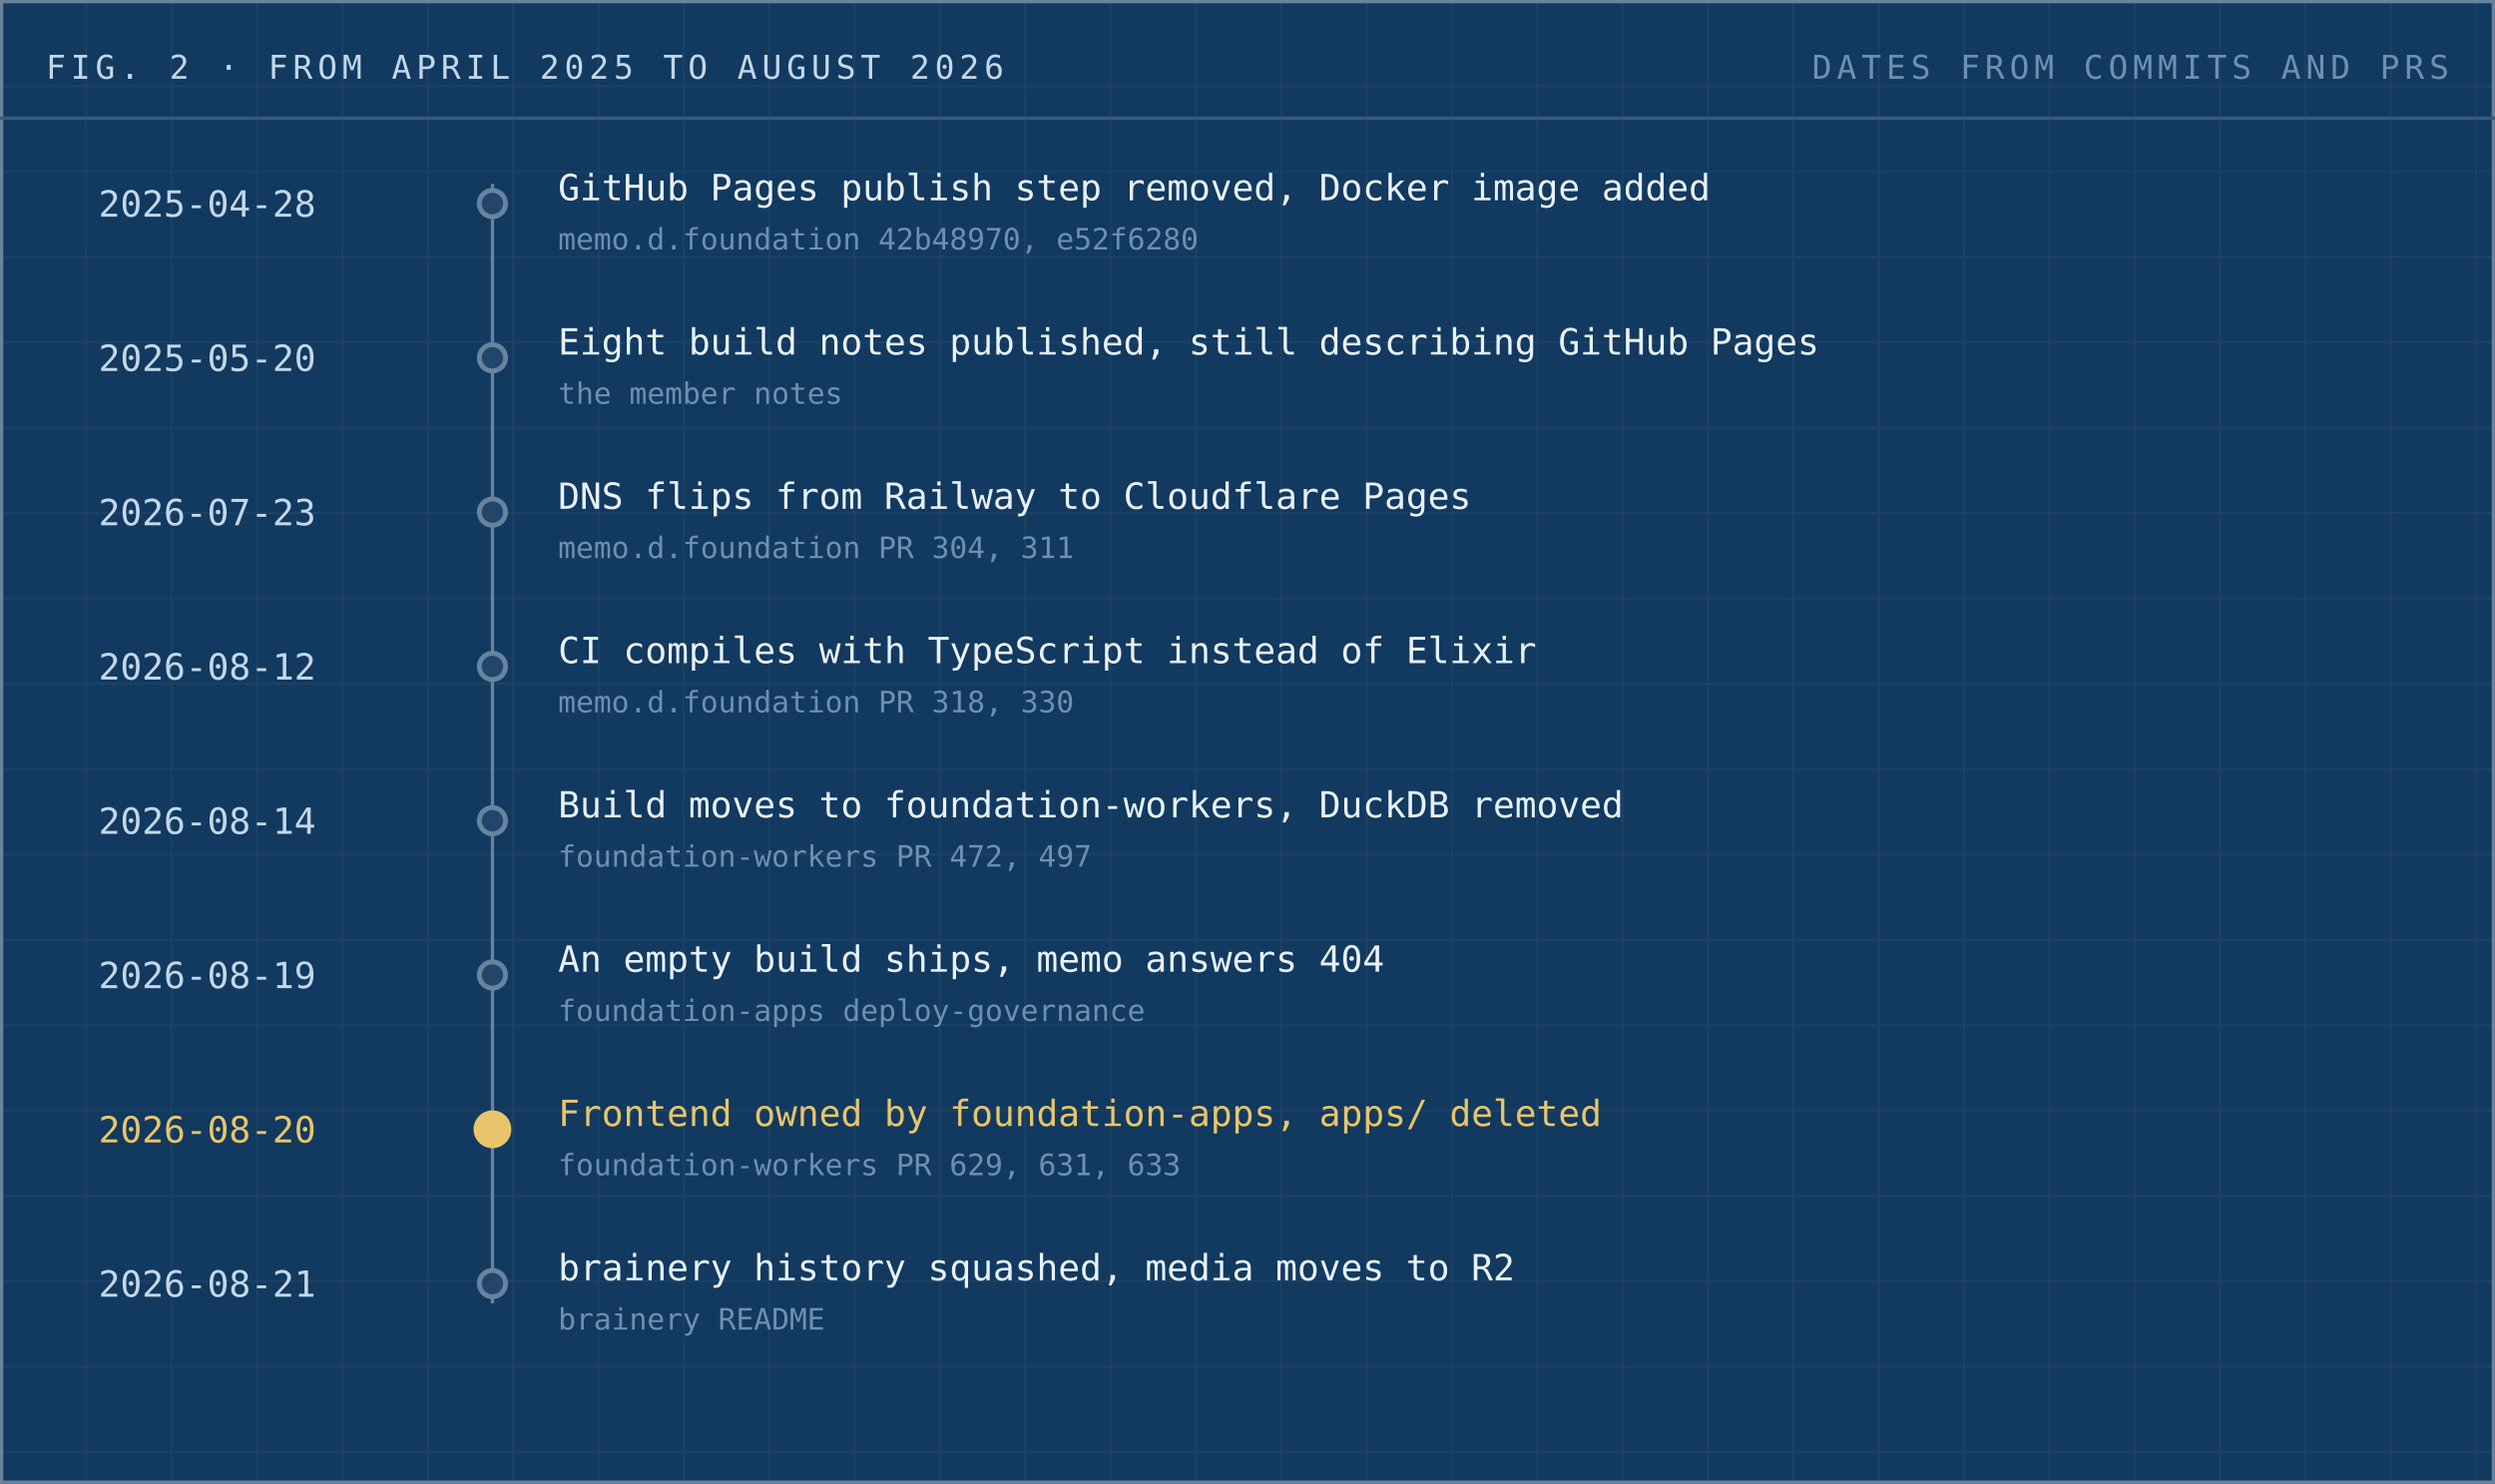
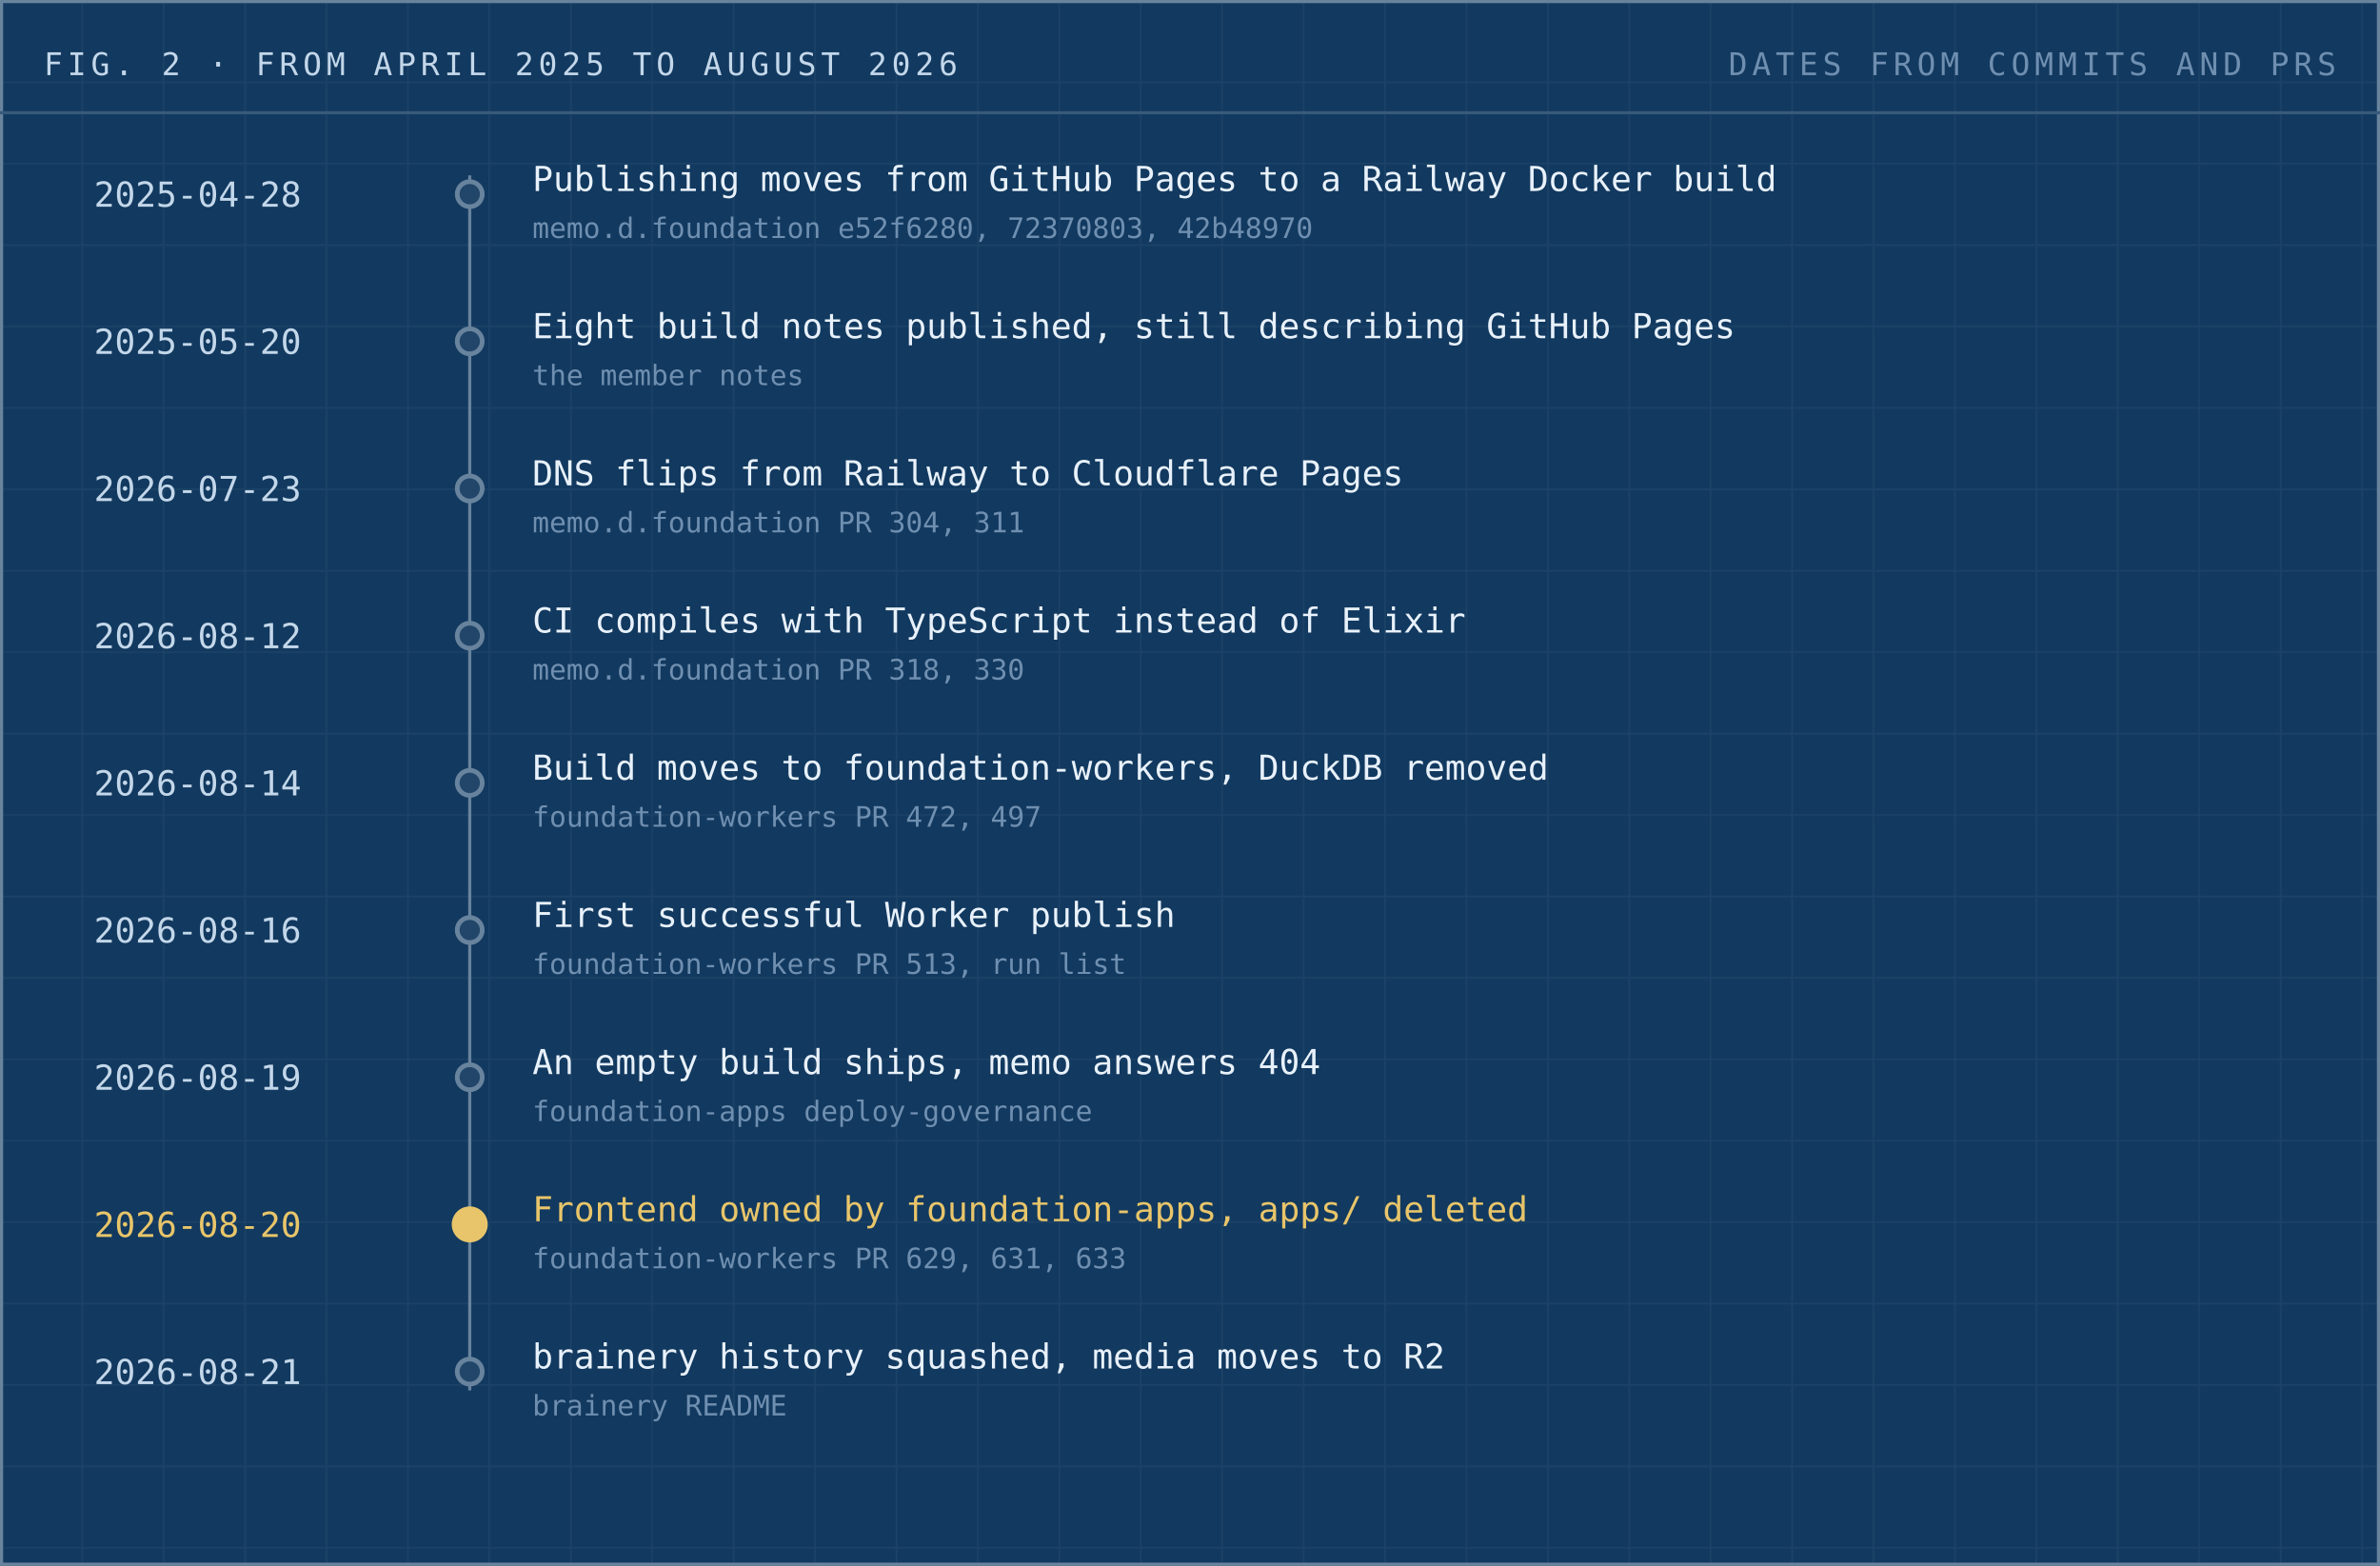
- <svg xmlns="http://www.w3.org/2000/svg" viewBox="0 0 760 452" aria-label="Fig. 2: the dated moves from the May 2025 build notes to the two-repo publish" style="width:100%;height:auto;max-width:760px;display:block" font-family="ui-monospace, SFMono-Regular, Menlo, Consolas, monospace">
+ <svg xmlns="http://www.w3.org/2000/svg" viewBox="0 0 760 500" aria-label="Fig. 2: the dated moves from the May 2025 build notes to the two-repo publish" style="width:100%;height:auto;max-width:760px;display:block" font-family="ui-monospace, SFMono-Regular, Menlo, Consolas, monospace">
  <defs>
    <pattern id="grid2" width="26" height="26" patternUnits="userSpaceOnUse">
      <path d="M 26 0 L 0 0 0 26" fill="none" stroke="#e8f1fa" stroke-opacity="0.05" stroke-width="1" />
    </pattern>
    <marker id="ar2" viewBox="0 0 10 10" refX="8.5" refY="5" markerWidth="7" markerHeight="7" orient="auto">
      <path d="M0 0 L10 5 L0 10 z" fill="#c3d7ea" />
    </marker>
    <marker id="am2" viewBox="0 0 10 10" refX="8.5" refY="5" markerWidth="7" markerHeight="7" orient="auto">
      <path d="M0 0 L10 5 L0 10 z" fill="#e8c56a" />
    </marker>
  </defs>
-   <rect width="760" height="452" fill="#12395f" />
-   <rect width="760" height="452" fill="url(#grid2)" />
-   <rect x="0.5" y="0.5" width="759" height="451" fill="none" stroke="#68839d" />
+   <rect width="760" height="500" fill="#12395f" />
+   <rect width="760" height="500" fill="url(#grid2)" />
+   <rect x="0.5" y="0.5" width="759" height="499" fill="none" stroke="#68839d" />
  <text x="14" y="24" font-size="10" letter-spacing="1.5" fill="#c3d7ea">FIG. 2 · FROM APRIL 2025 TO AUGUST 2026</text>
  <text x="746" y="24" font-size="10" letter-spacing="1.5" fill="#6f8fb0" text-anchor="end">DATES FROM COMMITS AND PRS</text>
  <line x1="0" y1="36" x2="760" y2="36" stroke="#385a7b" />
-   <line x1="150" y1="56" x2="150" y2="397" stroke="#68839d" stroke-width="1" />
+   <line x1="150" y1="56" x2="150" y2="444" stroke="#68839d" stroke-width="1" />
  <text x="30" y="66" font-size="11" fill="#c3d7ea">2025-04-28</text>
  <circle cx="150" cy="62" r="4" fill="#21466a" stroke="#68839d" stroke-width="1.5" />
-   <text x="170" y="61" font-size="11" fill="#e8f1fa">GitHub Pages publish step removed, Docker image added</text>
-   <text x="170" y="76" font-size="9" fill="#6f8fb0">memo.d.foundation 42b48970, e52f6280</text>
+   <text x="170" y="61" font-size="11" fill="#e8f1fa">Publishing moves from GitHub Pages to a Railway Docker build</text>
+   <text x="170" y="76" font-size="9" fill="#6f8fb0">memo.d.foundation e52f6280, 72370803, 42b48970</text>
  <text x="30" y="113" font-size="11" fill="#c3d7ea">2025-05-20</text>
  <circle cx="150" cy="109" r="4" fill="#21466a" stroke="#68839d" stroke-width="1.5" />
  <text x="170" y="108" font-size="11" fill="#e8f1fa">Eight build notes published, still describing GitHub Pages</text>
  <text x="170" y="123" font-size="9" fill="#6f8fb0">the member notes</text>
  <text x="30" y="160" font-size="11" fill="#c3d7ea">2026-07-23</text>
  <circle cx="150" cy="156" r="4" fill="#21466a" stroke="#68839d" stroke-width="1.5" />
  <text x="170" y="155" font-size="11" fill="#e8f1fa">DNS flips from Railway to Cloudflare Pages</text>
  <text x="170" y="170" font-size="9" fill="#6f8fb0">memo.d.foundation PR 304, 311</text>
  <text x="30" y="207" font-size="11" fill="#c3d7ea">2026-08-12</text>
  <circle cx="150" cy="203" r="4" fill="#21466a" stroke="#68839d" stroke-width="1.5" />
  <text x="170" y="202" font-size="11" fill="#e8f1fa">CI compiles with TypeScript instead of Elixir</text>
  <text x="170" y="217" font-size="9" fill="#6f8fb0">memo.d.foundation PR 318, 330</text>
  <text x="30" y="254" font-size="11" fill="#c3d7ea">2026-08-14</text>
  <circle cx="150" cy="250" r="4" fill="#21466a" stroke="#68839d" stroke-width="1.5" />
  <text x="170" y="249" font-size="11" fill="#e8f1fa">Build moves to foundation-workers, DuckDB removed</text>
  <text x="170" y="264" font-size="9" fill="#6f8fb0">foundation-workers PR 472, 497</text>
-   <text x="30" y="301" font-size="11" fill="#c3d7ea">2026-08-19</text>
+   <text x="30" y="301" font-size="11" fill="#c3d7ea">2026-08-16</text>
  <circle cx="150" cy="297" r="4" fill="#21466a" stroke="#68839d" stroke-width="1.5" />
-   <text x="170" y="296" font-size="11" fill="#e8f1fa">An empty build ships, memo answers 404</text>
-   <text x="170" y="311" font-size="9" fill="#6f8fb0">foundation-apps deploy-governance</text>
-   <text x="30" y="348" font-size="11" fill="#e8c56a">2026-08-20</text>
-   <circle cx="150" cy="344" r="5" fill="#e8c56a" stroke="#e8c56a" stroke-width="1.5" />
-   <text x="170" y="343" font-size="11" fill="#e8c56a">Frontend owned by foundation-apps, apps/ deleted</text>
-   <text x="170" y="358" font-size="9" fill="#6f8fb0">foundation-workers PR 629, 631, 633</text>
-   <text x="30" y="395" font-size="11" fill="#c3d7ea">2026-08-21</text>
-   <circle cx="150" cy="391" r="4" fill="#21466a" stroke="#68839d" stroke-width="1.5" />
-   <text x="170" y="390" font-size="11" fill="#e8f1fa">brainery history squashed, media moves to R2</text>
-   <text x="170" y="405" font-size="9" fill="#6f8fb0">brainery README</text>
+   <text x="170" y="296" font-size="11" fill="#e8f1fa">First successful Worker publish</text>
+   <text x="170" y="311" font-size="9" fill="#6f8fb0">foundation-workers PR 513, run list</text>
+   <text x="30" y="348" font-size="11" fill="#c3d7ea">2026-08-19</text>
+   <circle cx="150" cy="344" r="4" fill="#21466a" stroke="#68839d" stroke-width="1.5" />
+   <text x="170" y="343" font-size="11" fill="#e8f1fa">An empty build ships, memo answers 404</text>
+   <text x="170" y="358" font-size="9" fill="#6f8fb0">foundation-apps deploy-governance</text>
+   <text x="30" y="395" font-size="11" fill="#e8c56a">2026-08-20</text>
+   <circle cx="150" cy="391" r="5" fill="#e8c56a" stroke="#e8c56a" stroke-width="1.5" />
+   <text x="170" y="390" font-size="11" fill="#e8c56a">Frontend owned by foundation-apps, apps/ deleted</text>
+   <text x="170" y="405" font-size="9" fill="#6f8fb0">foundation-workers PR 629, 631, 633</text>
+   <text x="30" y="442" font-size="11" fill="#c3d7ea">2026-08-21</text>
+   <circle cx="150" cy="438" r="4" fill="#21466a" stroke="#68839d" stroke-width="1.5" />
+   <text x="170" y="437" font-size="11" fill="#e8f1fa">brainery history squashed, media moves to R2</text>
+   <text x="170" y="452" font-size="9" fill="#6f8fb0">brainery README</text>
</svg>
